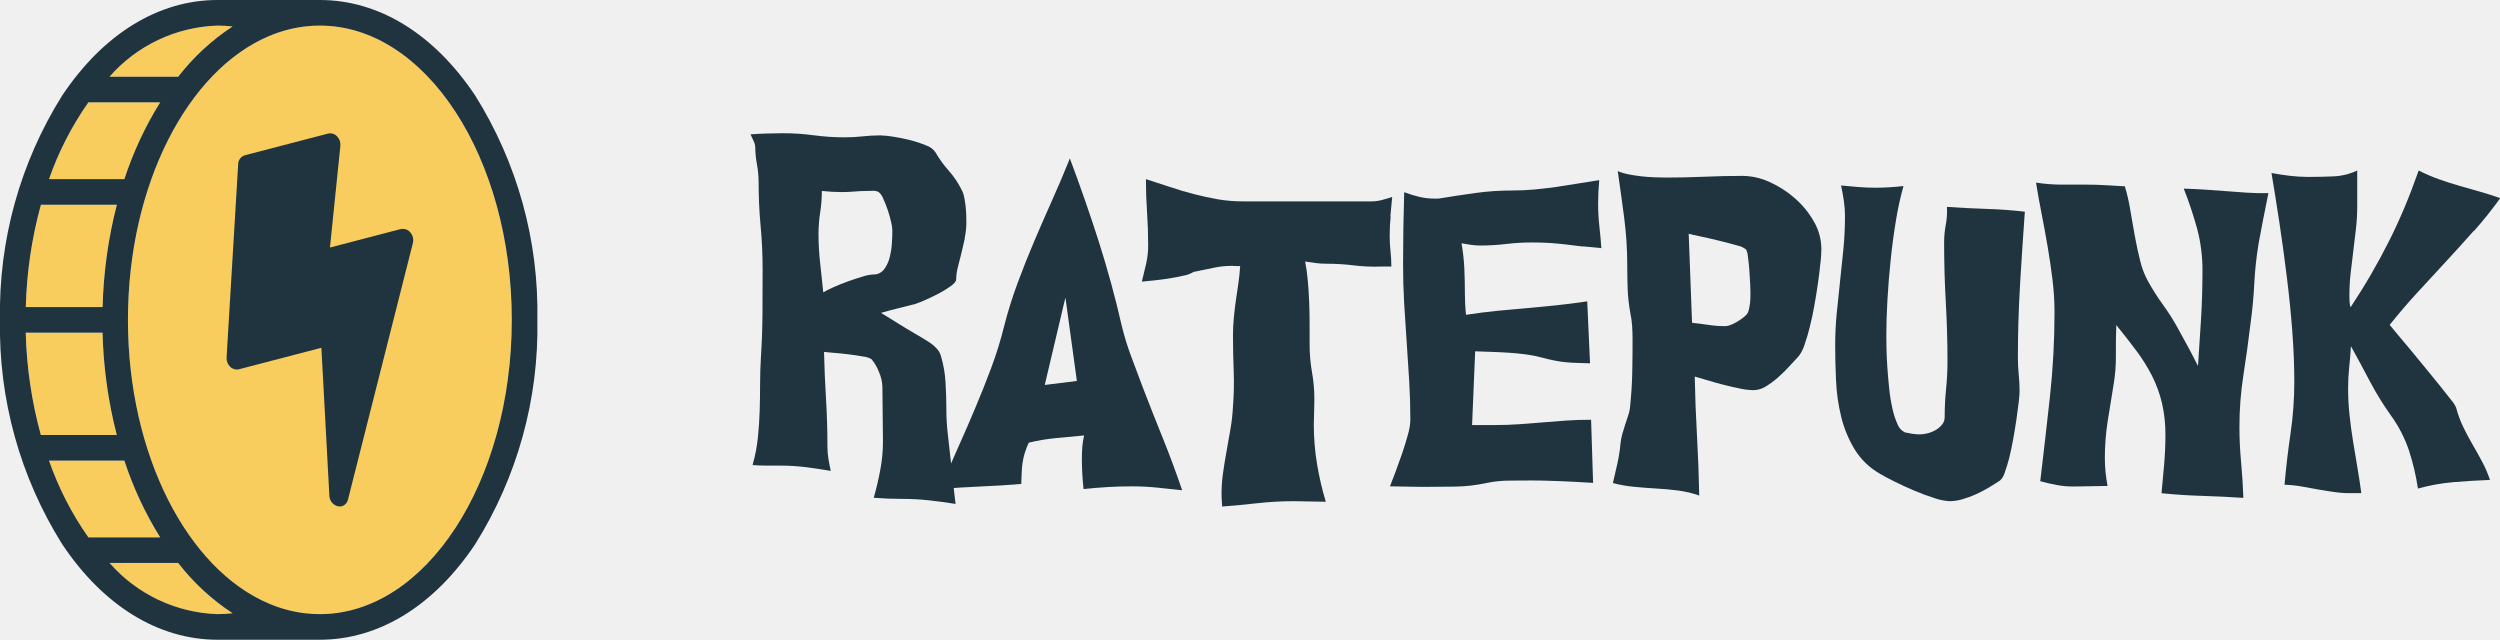
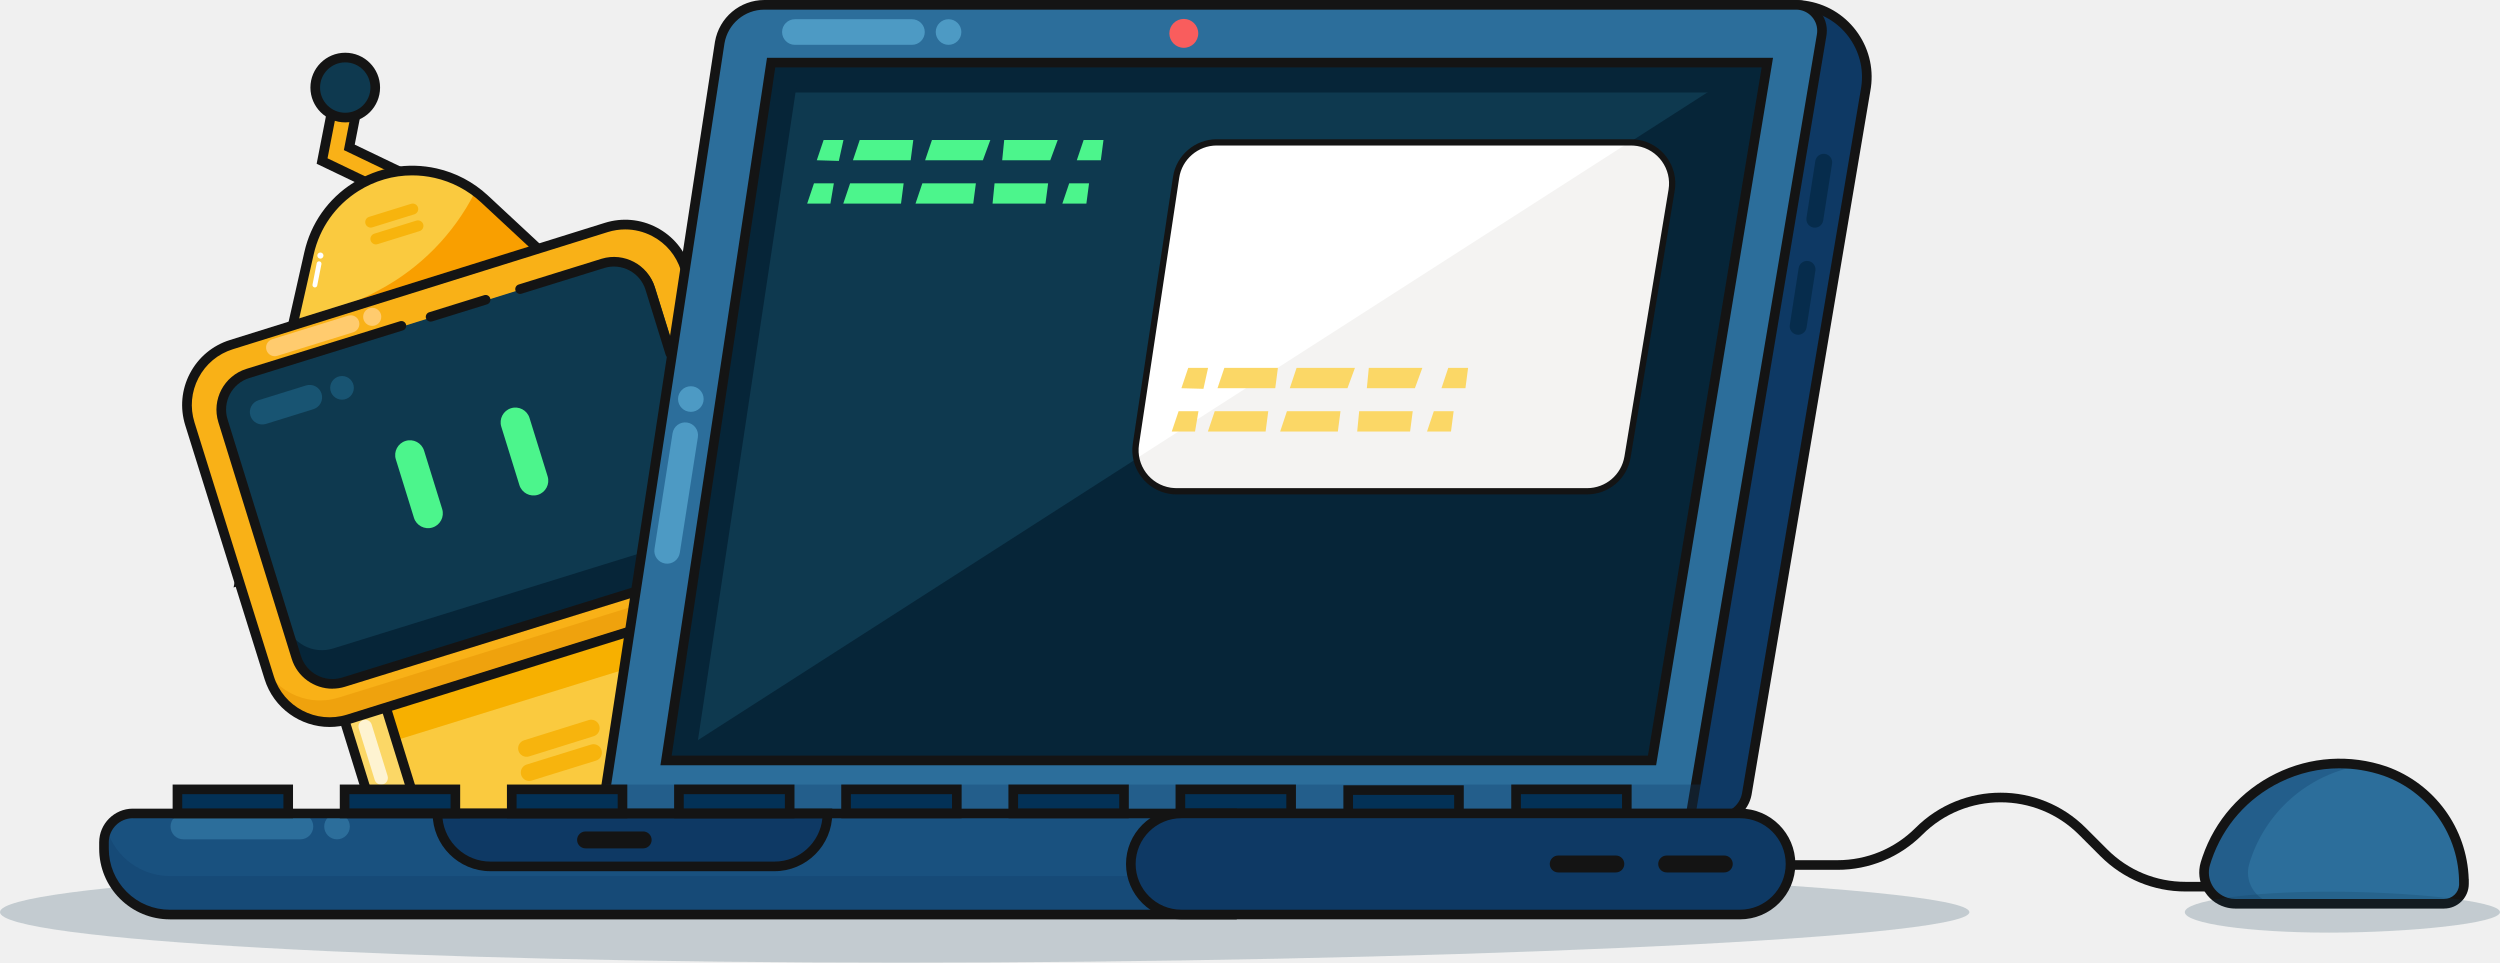
- <svg xmlns="http://www.w3.org/2000/svg" width="125.054" height="32" viewBox="0 0 125.054 32">
+ <svg xmlns="http://www.w3.org/2000/svg" id="Layer_2" data-name="Layer 2" viewBox="0 0 821.97 316.52">
  <defs>
-     <clipPath id="clip-path">
-       <rect id="Rectangle_24" data-name="Rectangle 24" width="125.054" height="32" fill="none" />
-     </clipPath>
+     <style>
+       .cls-1 {
+         fill: none;
+       }
+ 
+       .cls-2 {
+         fill: #f7b000;
+       }
+ 
+       .cls-3 {
+         fill: #f7b40d;
+       }
+ 
+       .cls-4 {
+         fill: #f95d5d;
+       }
+ 
+       .cls-5 {
+         fill: #faca3f;
+       }
+ 
+       .cls-6 {
+         fill: #f99f00;
+       }
+ 
+       .cls-7 {
+         fill: #f9b117;
+       }
+ 
+       .cls-8 {
+         fill: #033156;
+       }
+ 
+       .cls-9 {
+         fill: #f4f3f2;
+       }
+ 
+       .cls-10, .cls-11 {
+         fill: #fff;
+       }
+ 
+       .cls-12 {
+         fill: #ffcb6e;
+       }
+ 
+       .cls-13 {
+         fill: #fbd766;
+       }
+ 
+       .cls-14 {
+         fill: #062c4c;
+       }
+ 
+       .cls-15 {
+         fill: #062538;
+       }
+ 
+       .cls-16 {
+         fill: #141414;
+       }
+ 
+       .cls-17, .cls-18 {
+         fill: #0e394f;
+       }
+ 
+       .cls-19, .cls-20 {
+         fill: #0e3964;
+       }
+ 
+       .cls-21 {
+         fill: #185472;
+       }
+ 
+       .cls-22 {
+         fill: #19517f;
+       }
+ 
+       .cls-23 {
+         fill: #2c6e9b;
+       }
+ 
+       .cls-24 {
+         fill: #4d9ac4;
+       }
+ 
+       .cls-25 {
+         fill: #4cf58c;
+       }
+ 
+       .cls-18 {
+         opacity: .2;
+       }
+ 
+       .cls-18, .cls-20, .cls-11, .cls-26 {
+         isolation: isolate;
+       }
+ 
+       .cls-20 {
+         opacity: .3;
+       }
+ 
+       .cls-11 {
+         opacity: .7;
+       }
+ 
+       .cls-26 {
+         fill: #e59303;
+         opacity: .5;
+       }
+     </style>
  </defs>
-   <g id="Group_12" data-name="Group 12" clip-path="url(#clip-path)">
-     <g id="Group_8202" data-name="Group 8202" transform="translate(1.29 1.28)">
-       <path id="Path_186" data-name="Path 186" d="M45.6,7.2a6.332,6.332,0,0,0-.754.045,6.626,6.626,0,0,0-1.806.487C38.985,9.454,36,15.162,36,21.92s2.985,12.466,7.04,14.188a6.627,6.627,0,0,0,1.806.487,6.333,6.333,0,0,0,.754.045c5.294,0,9.6-6.6,9.6-14.72S50.894,7.2,45.6,7.2" transform="translate(-30.89 -7.2)" fill="#f8cc5d" />
-       <path id="Path_187" data-name="Path 187" d="M11.807,57.6H8.01a21.377,21.377,0,0,0-.756,5.12h3.841a22.721,22.721,0,0,1,.713-5.12" transform="translate(-7.254 -48.64)" fill="#f8cc5d" />
-       <path id="Path_188" data-name="Path 188" d="M19.349,28.8H15.756a15.618,15.618,0,0,0-1.969,3.84h3.77a17.619,17.619,0,0,1,1.792-3.84" transform="translate(-12.626 -24.96)" fill="#f8cc5d" />
-       <path id="Path_189" data-name="Path 189" d="M11.095,93.6H7.254a21.377,21.377,0,0,0,.756,5.12h3.8a22.721,22.721,0,0,1-.713-5.12" transform="translate(-7.254 -78.24)" fill="#f8cc5d" />
-       <path id="Path_190" data-name="Path 190" d="M36.962,7.245a6.33,6.33,0,0,0-.754-.045,7.5,7.5,0,0,0-5.4,2.56h3.437a11.214,11.214,0,0,1,2.721-2.515" transform="translate(-26.618 -7.2)" fill="#f8cc5d" />
-       <path id="Path_191" data-name="Path 191" d="M17.558,129.6h-3.77a15.619,15.619,0,0,0,1.969,3.84H19.35a17.628,17.628,0,0,1-1.792-3.84" transform="translate(-12.627 -107.84)" fill="#f8cc5d" />
-       <path id="Path_192" data-name="Path 192" d="M34.24,158.4H30.8a7.5,7.5,0,0,0,5.4,2.56,6.322,6.322,0,0,0,.754-.045A11.218,11.218,0,0,1,34.24,158.4" transform="translate(-26.617 -131.52)" fill="#f8cc5d" />
+   <g id="Layer_1-2" data-name="Layer 1">
+     <g id="Layer_2-2" data-name="Layer 2">
+       <g id="Layer_1-2" data-name="Layer 1-2">
+         <polygon class="cls-7" points="127.71 63.41 105.9 52.94 109.62 33.9 117.39 35.42 114.84 48.44 131.15 56.27 127.71 63.41" />
+         <path class="cls-16" d="M128.46,65.52l-24.35-11.68,4.26-21.8,10.88,2.13-2.62,13.38,16.63,7.98-4.81,9.99Zm-20.77-13.47l19.29,9.25,2.06-4.29-15.98-7.66,2.48-12.68-4.67-.91-3.18,16.29Z" />
+         <circle class="cls-17" cx="113.51" cy="28.8" r="9.86" />
+         <path class="cls-16" d="M113.51,40.24c-6.31,0-11.45-5.13-11.45-11.45s5.13-11.45,11.45-11.45,11.45,5.13,11.45,11.45-5.13,11.45-11.45,11.45Zm0-19.73c-4.57,0-8.28,3.71-8.28,8.28s3.71,8.28,8.28,8.28,8.28-3.71,8.28-8.28-3.71-8.28-8.28-8.28Z" />
+         <path class="cls-5" d="M101.61,83.27c4.22-18.77,22.85-30.56,41.62-26.34,6,1.35,11.54,4.27,16.05,8.45l18.22,16.94,62.57,57.85-81.39,25.33-81.37,25.33,18.82-83.34,5.48-24.22Z" />
+         <path class="cls-6" d="M179.99,84.37l-80.58,25.01,1.23-5.46c8.45-1.54,16.6-4.45,24.11-8.61,13.45-7.18,24.37-18.32,31.3-31.9,2.28,1.34,4.41,2.94,6.33,4.75l17.6,16.21Z" />
+         <path class="cls-16" d="M718.6,293.11c-10.54,0-20.46-4.1-27.93-11.54l-7.13-7.13c-14.2-14.2-37.3-14.2-51.49,0-7.48,7.45-17.39,11.55-27.94,11.55h-33.44v-3.17h33.43c9.71,0,18.83-3.77,25.7-10.62,15.43-15.43,40.54-15.43,55.97,0l7.12,7.12c6.87,6.85,16,10.62,25.7,10.62h51.64v3.17h-51.65Z" />
+         <path class="cls-23" d="M808.49,276.83c-7.69-14.74-21.47-25.79-39.25-25.79-20.4,.03-38.36,13.46-44.15,33.02-1.56,5.45,1.6,11.13,7.05,12.68,.93,.26,1.89,.4,2.85,.39h56.53l18.46-1.58" />
+         <path class="cls-20" d="M739.51,284.07c-1.57,5.44,1.57,11.11,7.01,12.68,.93,.27,1.9,.4,2.87,.4h-14.47c-5.67,.02-10.27-4.56-10.29-10.23,0-.96,.13-1.92,.39-2.85,5.8-19.59,23.79-33.02,44.22-33.02,2.43,0,4.85,.19,7.25,.57-17.55,2.8-31.93,15.42-36.98,32.45Z" />
+         <path class="cls-16" d="M803.6,298.73h-68.66c-1.14,0-2.27-.17-3.36-.49-6.28-1.86-9.87-8.49-8-14.76,.18-.59,.36-1.17,.56-1.75,4.12-12.06,12.69-21.78,24.13-27.39,11.44-5.61,24.38-6.43,36.44-2.31,15.79,5.63,26.45,20.36,26.97,36.99h.03v1.58c0,4.49-3.64,8.12-8.11,8.12Zm-34.37-46.12c-6.7,0-13.37,1.53-19.57,4.57-10.68,5.24-18.68,14.32-22.53,25.58-.18,.54-.36,1.08-.52,1.63-1.37,4.6,1.27,9.46,5.87,10.82,.8,.24,1.63,.36,2.46,.36h68.66c2.59,0,4.73-2.01,4.92-4.56v-.41c.13-15.93-9.86-30.22-24.87-35.57-4.71-1.61-9.58-2.41-14.42-2.41Z" />
+         <path class="cls-13" d="M110.13,226.54l26.57-8.24h0l15.64,50.44c2.28,7.35-1.83,15.15-9.18,17.43h0c-7.35,2.28-15.15-1.83-17.43-9.18h0l-15.64-50.44h.05Z" />
+         <path class="cls-13" d="M206.92,195.17l26.61-8.25h0l15.64,50.44c2.28,7.35-1.83,15.15-9.18,17.43h0c-7.35,2.28-15.15-1.83-17.43-9.18h0l-15.64-50.44h0Z" />
+         <path class="cls-16" d="M139.02,288.4c-2.48,0-4.95-.6-7.21-1.79-3.67-1.93-6.36-5.17-7.59-9.13l-16.11-51.94,1.55-.5,28.08-8.71,16.11,51.96c2.53,8.17-2.05,16.88-10.22,19.41-1.52,.47-3.07,.7-4.62,.7Zm-26.95-60.8l15.18,48.93c.98,3.15,3.12,5.73,6.04,7.27s6.26,1.84,9.41,.87c6.5-2.02,10.15-8.95,8.14-15.45l-15.18-48.93-23.59,7.32Z" />
+         <path class="cls-16" d="M235.88,257c-6.62,0-12.77-4.27-14.83-10.92l-16.11-51.96,29.64-9.19,16.11,51.96c1.23,3.96,.84,8.16-1.09,11.83-1.93,3.67-5.17,6.36-9.13,7.59-1.53,.47-3.07,.7-4.59,.7Zm-26.98-60.79l15.17,48.93c2.02,6.5,8.95,10.16,15.45,8.14,3.15-.98,5.73-3.12,7.27-6.04,1.54-2.92,1.85-6.26,.87-9.41l-15.18-48.93-23.59,7.32Z" />
+         <path class="cls-11" d="M125.32,257.98c-.95,0-1.82-.61-2.12-1.56l-5.24-16.91c-.36-1.17,.29-2.41,1.46-2.77,1.17-.36,2.41,.29,2.77,1.46l5.24,16.91c.36,1.17-.29,2.41-1.46,2.77-.22,.07-.44,.1-.66,.1Z" />
+         <path class="cls-5" d="M118.23,204.35l95.93-29.75h0l19.23,62c4.66,15.03-3.74,31-18.78,35.66l-41.58,12.9c-15.03,4.66-31-3.74-35.66-18.78l-19.23-62h0l.09-.03Z" />
+         <rect class="cls-2" x="126.22" y="216.45" width="100.44" height="12.32" transform="translate(-58.02 62.25) rotate(-17.23)" />
+         <path class="cls-16" d="M164.6,288.02c-12.83,0-24.75-8.29-28.75-21.17l-19.69-63.5,1.6-.51,97.44-30.22,19.7,63.51c4.91,15.84-3.98,32.73-19.82,37.64l-41.58,12.9c-2.96,.92-5.95,1.35-8.89,1.35Zm-44.48-82.6l18.76,60.49c4.4,14.17,19.5,22.13,33.68,17.73l41.58-12.9c14.17-4.4,22.13-19.5,17.73-33.68l-18.76-60.48-93,28.84Z" />
+         <path class="cls-16" d="M76.79,193.16l17.79-85.99,5.48-24.25c2.13-9.49,7.83-17.58,16.05-22.78,8.22-5.2,17.97-6.89,27.46-4.76,6.27,1.41,12.07,4.47,16.78,8.84l18.22,16.94,62.94,59.71-164.73,52.29ZM135.52,57.66c-6.22,0-12.33,1.76-17.72,5.17-7.5,4.75-12.71,12.14-14.66,20.8h0s-5.48,24.22-5.48,24.22l-16.69,80.66,154.47-49.03-59.04-56-18.21-16.93c-4.3-3.99-9.6-6.78-15.32-8.07-2.45-.55-4.91-.82-7.36-.82Z" />
+         <rect class="cls-7" x="71.58" y="91.11" width="170.73" height="129.04" rx="20.8" ry="20.8" transform="translate(-39.28 53.9) rotate(-17.35)" />
+         <path class="cls-26" d="M247.59,165.49l1.96,6.33c3.38,10.9-2.71,22.48-13.62,25.87l-122.63,38c-10.91,3.38-22.49-2.71-25.88-13.62l-1.96-6.33c3.39,10.9,14.97,17,25.87,13.62l122.65-38c10.87-3.32,16.99-14.83,13.67-25.7-.02-.06-.04-.11-.05-.17Z" />
+         <rect class="cls-17" x="82.98" y="102.18" width="147.93" height="106.88" rx="12.48" ry="12.48" transform="translate(-39.27 53.9) rotate(-17.35)" />
+         <path class="cls-15" d="M234.45,161.48l3.47,11.08c2.03,6.55-1.63,13.5-8.18,15.53,0,0,0,0,0,0l-116.76,36.21c-6.55,2.03-13.51-1.63-15.55-8.18l-3.45-11.08c2.03,6.54,8.99,10.2,15.53,8.17l116.77-36.22c6.53-2.03,10.19-8.96,8.17-15.5Z" />
+         <path class="cls-25" d="M133.35,144.97h0c2.56-.8,5.29,.64,6.08,3.2l5.95,19.19c.8,2.56-.64,5.29-3.2,6.08h0c-2.56,.8-5.29-.64-6.08-3.2l-5.95-19.19c-.8-2.56,.64-5.29,3.2-6.08Z" />
+         <path class="cls-25" d="M168.02,134.22h0c2.56-.8,5.29,.64,6.08,3.2l5.95,19.19c.8,2.56-.64,5.29-3.2,6.08h0c-2.56,.8-5.29-.64-6.08-3.2l-5.95-19.19c-.8-2.56,.64-5.29,3.2-6.08Z" />
+         <path class="cls-21" d="M105.72,129.43h0c.67,2.15-.54,4.44-2.69,5.11l-15.59,4.84c-2.15,.67-4.44-.54-5.11-2.69h0c-.67-2.15,.54-4.44,2.69-5.11l15.59-4.84c2.15-.67,4.44,.54,5.11,2.69Z" />
+         <circle class="cls-21" cx="112.45" cy="127.52" r="3.89" />
+         <path class="cls-12" d="M89.5,111.53l24.95-7.74c1.51-.47,3.12,.37,3.58,1.88h0c.47,1.51-.38,3.11-1.89,3.58l-24.95,7.74c-1.51,.47-3.12-.37-3.58-1.88h0c-.47-1.51,.38-3.11,1.89-3.58Z" />
+         <circle class="cls-12" cx="122.38" cy="104.17" r="2.98" />
+         <path class="cls-3" d="M123.06,76.83l13.82-4.29c.95-.3,1.96,.24,2.26,1.19h0c.3,.95-.24,1.96-1.19,2.26l-13.82,4.29c-.95,.3-1.96-.24-2.26-1.19h0c-.3-.95,.24-1.96,1.19-2.26Z" />
+         <path class="cls-3" d="M121.35,71.3l13.82-4.29c.95-.3,1.96,.24,2.26,1.19h0c.3,.95-.24,1.96-1.19,2.26l-13.82,4.29c-.95,.3-1.96-.24-2.26-1.19h0c-.3-.95,.24-1.96,1.19-2.26Z" />
+         <rect class="cls-3" x="170.73" y="247.96" width="27.66" height="5.53" rx="2.76" ry="2.76" transform="translate(-65.98 65.92) rotate(-17.23)" />
+         <path class="cls-3" d="M172.31,243.4l21.23-6.64c1.47-.46,3.03,.36,3.49,1.82h0c.46,1.46-.36,3.02-1.83,3.48l-21.23,6.64c-1.47,.46-3.03-.36-3.49-1.82h0c-.46-1.46,.36-3.02,1.83-3.48Z" />
+         <path class="cls-16" d="M108.37,239.02c-9.53,0-18.39-6.14-21.38-15.71l-26.08-83.47c-1.78-5.71-1.24-11.77,1.54-17.07,2.78-5.3,7.45-9.2,13.15-10.98l123.26-38.52c5.7-1.78,11.77-1.24,17.07,1.54,5.3,2.78,9.2,7.45,10.98,13.15l26.08,83.47c1.78,5.71,1.24,11.77-1.54,17.07-2.78,5.3-7.45,9.2-13.15,10.98l-123.26,38.52c-2.21,.69-4.46,1.02-6.66,1.02ZM205.56,75.43c-1.93,0-3.86,.29-5.75,.88l-123.26,38.52c-4.9,1.53-8.9,4.87-11.28,9.42s-2.85,9.74-1.32,14.64l26.08,83.47c3.16,10.11,13.95,15.76,24.06,12.6l123.26-38.52c4.9-1.53,8.9-4.87,11.28-9.42s2.85-9.74,1.32-14.64l-26.08-83.47c-1.53-4.9-4.87-8.9-9.42-11.28-2.79-1.46-5.83-2.2-8.89-2.2Z" />
+         <path class="cls-18" d="M647.52,299.9c0,9.18-187.95,16.62-351.46,16.62S0,309.08,0,299.9s132.54-16.62,296.05-16.62,351.46,7.44,351.46,16.62Z" />
+         <path class="cls-18" d="M821.97,299.9c0,3.72-30.08,6.74-56.25,6.74s-47.38-3.02-47.38-6.74,21.21-6.74,47.38-6.74,56.25,3.02,56.25,6.74Z" />
+         <path class="cls-19" d="M590.14,1.58H264.94c-4.74,0-8.8,3.42-9.61,8.09l-37.74,247.96c-.91,5.31,2.66,10.35,7.97,11.26,.54,.09,1.09,.14,1.64,.14h337.63c4.65-.03,8.63-3.35,9.5-7.92l39.06-231.4c2.42-12.89-6.06-25.3-18.95-27.72-1.41-.27-2.85-.4-4.29-.41Z" />
+         <path class="cls-16" d="M227.2,270.61c-.64,0-1.28-.06-1.91-.16-6.16-1.06-10.31-6.93-9.26-13.09L253.77,9.43c.95-5.47,5.65-9.43,11.17-9.43h325.21c1.53,0,3.07,.15,4.57,.44,6.65,1.25,12.41,5.01,16.23,10.6,3.82,5.59,5.23,12.32,3.98,18.97l-39.05,231.37c-1.01,5.33-5.66,9.2-11.05,9.24H227.2ZM264.94,3.17c-3.98,0-7.37,2.86-8.05,6.78l-37.74,247.92c-.77,4.47,2.23,8.7,6.67,9.46,.45,.08,.91,.12,1.38,.12h337.62c3.87-.03,7.22-2.81,7.94-6.63l39.05-231.36c1.1-5.85-.14-11.74-3.48-16.63-3.34-4.89-8.39-8.18-14.2-9.27-1.31-.25-2.66-.37-4-.38H264.94Z" />
+         <path class="cls-23" d="M590.52,1.58H251.34c-7.27,0-13.48,5.23-14.71,12.4l-38.98,255.05h358.03L598.91,11.7c.87-4.63-2.17-9.09-6.8-9.97-.52-.1-1.06-.15-1.59-.15Z" />
+         <path class="cls-16" d="M557.03,270.61H195.82l.28-1.82L235.07,13.74c1.37-7.97,8.2-13.74,16.26-13.74h339.19c.63,0,1.27,.06,1.88,.18,2.66,.5,4.96,2.01,6.48,4.24,1.52,2.23,2.09,4.92,1.58,7.58l-43.44,258.62Zm-357.53-3.17h354.85L597.35,11.44c.35-1.86-.04-3.71-1.08-5.24-1.05-1.53-2.63-2.57-4.45-2.91-.42-.08-.86-.12-1.29-.12H251.34c-6.52,0-12.04,4.66-13.14,11.08l-38.69,253.2Z" />
+         <polygon class="cls-17" points="581.24 20.58 253.7 20.58 219.14 250.03 543.33 250.03 581.24 20.58" />
+         <polygon class="cls-15" points="582.18 20.93 580.39 30.43 252.99 30.43 254.62 20.93 582.18 20.93" />
+         <polygon class="cls-15" points="263.04 20.58 228.47 250.03 218.97 250.03 253.54 20.58 263.04 20.58" />
+         <polygon class="cls-25" points="300.28 46.02 282.67 46.02 280.43 52.69 299.41 52.69 300.28 46.02" />
+         <polygon class="cls-25" points="325.61 46.02 306.42 46.02 304.17 52.69 323.16 52.69 325.61 46.02" />
+         <polygon class="cls-25" points="347.77 46.02 330.17 46.02 329.51 52.69 345.32 52.69 347.77 46.02" />
+         <polygon class="cls-25" points="362.81 46.02 356.29 46.02 354.04 52.69 361.94 52.69 362.81 46.02" />
+         <polygon class="cls-25" points="277.32 46.02 270.8 46.02 268.55 52.69 275.8 52.91 277.32 46.02" />
+         <polygon class="cls-25" points="297.11 60.27 279.51 60.27 277.26 66.94 296.24 66.94 297.11 60.27" />
+         <polygon class="cls-25" points="320.86 60.27 303.26 60.27 301.01 66.94 319.99 66.94 320.86 60.27" />
+         <polygon class="cls-25" points="344.61 60.27 327 60.27 326.34 66.94 343.74 66.94 344.61 60.27" />
+         <polygon class="cls-25" points="358.07 60.27 351.54 60.27 349.29 66.94 357.19 66.94 358.07 60.27" />
+         <polygon class="cls-25" points="274.16 60.27 267.63 60.27 265.39 66.94 273.03 66.94 274.16 60.27" />
+         <path class="cls-22" d="M43.65,267.44H405.05v33.25H55.87c-11.96,0-21.66-9.68-21.67-21.64,0,0,0-.01,0-.02v-2.14c.03-5.21,4.24-9.43,9.45-9.45Z" />
+         <path class="cls-20" d="M405.05,288.03v12.67H55.85c-11.96,0-21.65-9.7-21.66-21.66v-2.14c0-1.43,.32-2.84,.95-4.12,2.83,9.06,11.22,15.23,20.71,15.25H405.05Z" />
+         <polygon class="cls-20" points="560.22 257.95 560.22 267.44 197.94 267.44 199.26 257.95 560.22 257.95" />
+         <path class="cls-19" d="M143.83,267.44h128.24c0,9.62-7.8,17.41-17.41,17.41h-93.41c-9.62,0-17.41-7.8-17.41-17.41h0Z" />
+         <path class="cls-16" d="M254.65,286.44h-93.41c-10.48,0-19-8.52-19-19v-1.58h131.4v1.58c0,10.48-8.52,19-19,19Zm-109.16-17.41c.8,7.99,7.56,14.25,15.75,14.25h93.41c8.19,0,14.96-6.26,15.75-14.25h-124.91Z" />
+         <polygon class="cls-15" points="581.1 20.58 543.19 250.03 219.06 250.03 576.65 20.58 581.1 20.58" />
+         <line class="cls-1" x1="589.51" y1="250.03" x2="582.37" y2="254.78" />
+         <rect class="cls-14" x="580.42" y="95.14" width="24.51" height="5.57" rx="2.79" ry="2.79" transform="translate(404.73 668.48) rotate(-81.15)" />
+         <rect class="cls-14" x="585.9" y="59.92" width="24.51" height="5.57" rx="2.79" ry="2.79" transform="translate(444.17 644.1) rotate(-81.15)" />
+         <rect class="cls-16" x="189.74" y="273.37" width="24.51" height="5.57" rx="2.79" ry="2.79" />
+         <path class="cls-23" d="M60.29,267.54h38.49c2.33,0,4.21,1.89,4.21,4.21h0c0,2.33-1.89,4.21-4.21,4.21H60.29c-2.33,0-4.21-1.89-4.21-4.21h0c0-2.33,1.89-4.21,4.21-4.21Z" />
+         <circle class="cls-23" cx="110.81" cy="271.75" r="4.21" />
+         <path class="cls-24" d="M215.19,180.47l5.94-38.03c.36-2.3,2.51-3.87,4.81-3.51h0c2.3,.36,3.87,2.51,3.51,4.81l-5.94,38.03c-.36,2.3-2.51,3.87-4.81,3.51h0c-2.3-.36-3.87-2.51-3.51-4.81Z" />
+         <circle class="cls-24" cx="227.14" cy="131.2" r="4.21" />
+         <rect class="cls-24" x="257.14" y="6.32" width="46.91" height="8.42" rx="4.21" ry="4.21" />
+         <circle class="cls-24" cx="311.87" cy="10.53" r="4.21" />
+         <circle class="cls-4" cx="389.22" cy="10.97" r="4.75" />
+         <rect class="cls-8" x="113.31" y="259.53" width="36.41" height="7.92" />
+         <rect class="cls-8" x="58.34" y="259.53" width="36.41" height="7.92" />
+         <rect class="cls-8" x="168.26" y="259.53" width="36.41" height="7.92" />
+         <rect class="cls-8" x="223.23" y="259.53" width="36.41" height="7.92" />
+         <rect class="cls-8" x="278.18" y="259.53" width="36.41" height="7.92" />
+         <rect class="cls-8" x="333.15" y="259.53" width="36.41" height="7.92" />
+         <rect class="cls-8" x="388.1" y="259.53" width="36.41" height="7.92" />
+         <rect class="cls-8" x="498.46" y="259.53" width="36.41" height="7.92" />
+         <rect class="cls-8" x="443.27" y="259.77" width="36.41" height="7.92" />
+         <path class="cls-16" d="M151.3,269.03h-39.58v-11.08h39.58v11.08Zm-36.41-3.17h33.25v-4.75h-33.25v4.75Z" />
+         <path class="cls-16" d="M96.34,269.03H56.76v-11.08h39.58v11.08Zm-36.41-3.17h33.25v-4.75H59.92v4.75Z" />
+         <path class="cls-16" d="M206.25,269.03h-39.58v-11.08h39.58v11.08Zm-36.41-3.17h33.25v-4.75h-33.25v4.75Z" />
+         <path class="cls-16" d="M261.22,269.03h-39.58v-11.08h39.58v11.08Zm-36.41-3.17h33.25v-4.75h-33.25v4.75Z" />
+         <path class="cls-16" d="M316.17,269.03h-39.58v-11.08h39.58v11.08Zm-36.41-3.17h33.25v-4.75h-33.25v4.75Z" />
+         <path class="cls-16" d="M371.14,269.03h-39.58v-11.08h39.58v11.08Zm-36.41-3.17h33.25v-4.75h-33.25v4.75Z" />
+         <path class="cls-16" d="M426.09,269.03h-39.58v-11.08h39.58v11.08Zm-36.41-3.17h33.25v-4.75h-33.25v4.75Z" />
+         <path class="cls-16" d="M536.46,269.03h-39.58v-11.08h39.58v11.08Zm-36.41-3.17h33.25v-4.75h-33.25v4.75Z" />
+         <path class="cls-16" d="M481.27,269.27h-39.58v-11.08h39.58v11.08Zm-36.41-3.17h33.25v-4.75h-33.25v4.75Z" />
+         <path class="cls-16" d="M544.51,251.61H217.14L252.18,19h330.77l-38.44,232.62Zm-323.69-3.17h321l37.39-226.28H254.91l-34.08,226.28Z" />
+         <path class="cls-10" d="M536.2,46.81h-136.15c-6.69-.01-12.37,4.88-13.36,11.49l-13.22,87.71c-1.11,7.38,3.97,14.25,11.34,15.36,.67,.1,1.34,.15,2.02,.15h134.93c6.62,.01,12.27-4.77,13.35-11.3l14.5-87.71c1.22-7.36-3.76-14.31-11.12-15.52-.76-.12-1.52-.19-2.29-.18Z" />
+         <path class="cls-9" d="M549.36,62.54l-14.49,87.69c-1.08,6.52-6.72,11.3-13.33,11.3h-134.92c-6.36,0-11.86-4.43-13.22-10.64l162.21-104.08h.43c7.47,.01,13.51,6.08,13.49,13.55,0,.73-.06,1.46-.18,2.18Z" />
+         <path class="cls-16" d="M55.85,302.27c-6.2,0-12.03-2.41-16.42-6.79-4.39-4.39-6.81-10.22-6.82-16.43v-2.15c.03-6.06,4.98-11,11.03-11.03H406.64v36.41H55.85Zm-12.21-33.25c-4.32,.03-7.85,3.56-7.87,7.88v2.13c0,5.38,2.1,10.42,5.89,14.21,3.79,3.79,8.83,5.87,14.19,5.87H403.47v-30.08H43.65Z" />
+         <path class="cls-19" d="M388.43,267.44h183.65c9.18,0,16.62,7.44,16.62,16.62h0c0,9.18-7.44,16.62-16.62,16.62h-183.65c-9.18,0-16.62-7.44-16.62-16.62h0c0-9.18,7.44-16.62,16.62-16.62Z" />
+         <rect class="cls-16" x="545.2" y="281.28" width="24.51" height="5.57" rx="2.79" ry="2.79" />
+         <rect class="cls-16" x="509.54" y="281.28" width="24.51" height="5.57" rx="2.79" ry="2.79" />
+         <path class="cls-16" d="M572.08,302.27h-183.65c-10.04,0-18.21-8.17-18.21-18.21s8.17-18.21,18.21-18.21h183.65c10.04,0,18.21,8.17,18.21,18.21s-8.17,18.21-18.21,18.21Zm-183.65-33.25c-8.29,0-15.04,6.75-15.04,15.04s6.75,15.04,15.04,15.04h183.65c8.29,0,15.04-6.75,15.04-15.04s-6.75-15.04-15.04-15.04h-183.65Z" />
+         <path class="cls-10" d="M103.52,94.5c-.05,0-.1,0-.15-.01-.43-.08-.71-.5-.62-.93l1.38-7.01c.08-.43,.5-.71,.93-.62,.43,.08,.71,.5,.62,.93l-1.38,7.01c-.07,.38-.41,.64-.78,.64Z" />
+         <circle class="cls-10" cx="105.34" cy="84.03" r="1.01" />
+         <path class="cls-16" d="M220.38,117.82c-.68,0-1.3-.44-1.51-1.12l-6.65-21.47c-1.77-5.62-7.8-8.83-13.45-7.14l-27.31,8.48c-.83,.26-1.72-.21-1.98-1.04-.26-.83,.21-1.72,1.04-1.98l27.33-8.49c7.32-2.19,15.12,1.95,17.4,9.22l6.65,21.47c.26,.83-.21,1.72-1.04,1.98-.16,.05-.31,.07-.47,.07Z" />
+         <path class="cls-16" d="M141.57,105.76c-.67,0-1.3-.44-1.51-1.11-.26-.83,.21-1.72,1.04-1.98l18.1-5.62c.83-.26,1.72,.21,1.98,1.04,.26,.83-.21,1.72-1.04,1.98l-18.1,5.62c-.16,.05-.31,.07-.47,.07Z" />
+         <path class="cls-16" d="M109.29,226.44c-5.98,0-11.53-3.86-13.39-9.86l-24.11-77.77c-2.28-7.38,1.86-15.24,9.23-17.53l50.49-15.66c.83-.26,1.72,.21,1.98,1.04,.26,.84-.21,1.72-1.04,1.98l-50.49,15.66c-5.71,1.77-8.91,7.86-7.14,13.57l24.11,77.76c1.77,5.71,7.86,8.91,13.57,7.14l94.99-29.46c.83-.26,1.72,.21,1.98,1.04,.26,.84-.21,1.72-1.04,1.98l-94.99,29.46c-1.38,.43-2.77,.63-4.14,.63Z" />
+         <polygon class="cls-13" points="420.16 120.95 402.55 120.95 400.3 127.64 419.29 127.64 420.16 120.95" />
+         <polygon class="cls-13" points="445.49 120.95 426.3 120.95 424.07 127.64 443.03 127.64 445.49 120.95" />
+         <polygon class="cls-13" points="467.65 120.95 450.05 120.95 449.4 127.64 465.2 127.64 467.65 120.95" />
+         <polygon class="cls-13" points="482.69 120.95 476.17 120.95 473.94 127.64 481.82 127.64 482.69 120.95" />
+         <polygon class="cls-13" points="397.2 120.95 390.68 120.95 388.43 127.64 395.68 127.84 397.2 120.95" />
+         <polygon class="cls-13" points="416.99 135.2 399.39 135.2 397.14 141.88 416.12 141.88 416.99 135.2" />
+         <polygon class="cls-13" points="440.74 135.2 423.13 135.2 420.9 141.88 439.87 141.88 440.74 135.2" />
+         <polygon class="cls-13" points="464.49 135.2 446.88 135.2 446.23 141.88 463.62 141.88 464.49 135.2" />
+         <polygon class="cls-13" points="477.94 135.2 471.42 135.2 469.19 141.88 477.07 141.88 477.94 135.2" />
+         <polygon class="cls-13" points="394.04 135.2 387.51 135.2 385.26 141.88 392.91 141.88 394.04 135.2" />
+         <path class="cls-16" d="M521.79,162.56h-134.97c-.72,0-1.44-.05-2.16-.16-7.92-1.19-13.4-8.61-12.21-16.54l13.22-87.71c1.05-7.06,7.22-12.37,14.36-12.37h136.17c.82,0,1.65,.06,2.46,.19,7.91,1.31,13.28,8.8,11.97,16.71l-14.5,87.71c-1.16,7.05-7.19,12.16-14.34,12.16Zm-134.96-2.06h134.96c6.13,0,11.31-4.39,12.31-10.44l14.5-87.71c1.12-6.79-3.49-13.22-10.28-14.34-.7-.11-1.41-.16-2.11-.17h-136.18c-6.12,0-11.42,4.56-12.32,10.62l-13.22,87.71c-1.02,6.8,3.68,13.17,10.48,14.19,.62,.09,1.27,.11,1.86,.14Z" />
+       </g>
    </g>
-     <path id="Path_193" data-name="Path 193" d="M16,0H10.88C7.924,0,5.163,1.7,3.107,4.784A20.4,20.4,0,0,0,0,16,20.4,20.4,0,0,0,3.107,27.216C5.163,30.3,7.924,32,10.88,32H16c2.956,0,5.717-1.7,7.773-4.784A20.4,20.4,0,0,0,26.88,16,20.4,20.4,0,0,0,23.773,4.784C21.717,1.7,18.956,0,16,0M10.88,1.28a6.332,6.332,0,0,1,.754.045A11.215,11.215,0,0,0,8.913,3.84H5.476a7.5,7.5,0,0,1,5.4-2.56M4.42,5.12H8.013A17.628,17.628,0,0,0,6.222,8.96H2.451A15.619,15.619,0,0,1,4.42,5.12M2.046,10.24h3.8a22.721,22.721,0,0,0-.713,5.12H1.29a21.377,21.377,0,0,1,.756-5.12m-.756,6.4H5.13a22.721,22.721,0,0,0,.713,5.12h-3.8a21.377,21.377,0,0,1-.756-5.12M4.42,26.88a15.618,15.618,0,0,1-1.969-3.84h3.77a17.628,17.628,0,0,0,1.792,3.84Zm6.46,3.84a7.5,7.5,0,0,1-5.4-2.56H8.913a11.215,11.215,0,0,0,2.722,2.515,6.333,6.333,0,0,1-.754.045m5.12,0a6.333,6.333,0,0,1-.754-.045,6.627,6.627,0,0,1-1.806-.487C9.385,28.466,6.4,22.758,6.4,16S9.385,3.534,13.44,1.812a6.626,6.626,0,0,1,1.806-.487A6.332,6.332,0,0,1,16,1.28c5.294,0,9.6,6.6,9.6,14.72S21.294,30.72,16,30.72" transform="translate(0 0)" fill="#1f343e" />
-     <path id="Path_195" data-name="Path 195" d="M72.467,42.29l-3.545.925.521-5.088a.6.6,0,0,0-.17-.479.465.465,0,0,0-.444-.134L64.664,38.6a.466.466,0,0,0-.332.439l-.581,9.677a.6.6,0,0,0,.18.463.462.462,0,0,0,.435.126l4.127-1.076.4,7.4a.564.564,0,0,0,.424.529.422.422,0,0,0,.191,0,.45.45,0,0,0,.316-.336l3.247-12.834a.6.6,0,0,0-.128-.529.471.471,0,0,0-.471-.164" transform="translate(-52.417 -30.833)" fill="#1f343e" />
-     <path id="Path_196" data-name="Path 196" d="M221.917,42.754q-.084.391-.175.754t-.175.692a2.467,2.467,0,0,0-.084.607q0,.14-.265.335a4.545,4.545,0,0,1-.615.377q-.349.182-.685.329a4.887,4.887,0,0,1-.475.188q-.433.113-.859.217t-.859.23q.433.266.845.524t.845.51l.37.217q.2.119.4.252a1.772,1.772,0,0,1,.342.3.932.932,0,0,1,.2.377,5.637,5.637,0,0,1,.223,1.293q.042.692.042,1.334a10.973,10.973,0,0,0,.077,1.3q.077.643.147,1.313.07.532.119,1.069t.119,1.068q-.7-.112-1.348-.182a12.6,12.6,0,0,0-1.348-.07q-.363,0-.706-.014t-.692-.042q.2-.7.328-1.4a7.542,7.542,0,0,0,.133-1.411q0-.684-.014-1.369t-.014-1.369a1.978,1.978,0,0,0-.168-.733,2.284,2.284,0,0,0-.377-.65.964.964,0,0,0-.412-.132q-.342-.063-.748-.112t-.761-.077q-.356-.028-.454-.042.028,1.188.1,2.361t.07,2.361a3.857,3.857,0,0,0,.049.622q.049.3.119.607-.643-.112-1.258-.188a10.366,10.366,0,0,0-1.285-.077h-.692c-.228,0-.454-.009-.678-.028a7.907,7.907,0,0,0,.265-1.355q.07-.671.091-1.341t.021-1.341q0-.671.042-1.369.07-1.09.077-2.186t.007-2.187q0-1.1-.1-2.18t-.1-2.18a5.057,5.057,0,0,0-.084-.908,4.858,4.858,0,0,1-.084-.866.846.846,0,0,0-.091-.314q-.091-.2-.146-.315.4-.028.817-.042c.275-.009.547-.014.817-.014a11.466,11.466,0,0,1,1.551.105,11.358,11.358,0,0,0,1.537.1,8.044,8.044,0,0,0,.887-.048,8,8,0,0,1,.887-.049,4.664,4.664,0,0,1,.629.063q.419.063.859.174a5.668,5.668,0,0,1,.8.265.911.911,0,0,1,.461.335,5.508,5.508,0,0,0,.671.93,4.211,4.211,0,0,1,.643.956,1.1,1.1,0,0,1,.126.349c.028.14.051.287.07.441s.03.3.035.447.007.267.007.37a3.847,3.847,0,0,1-.084.81m-3.682-.817a5.523,5.523,0,0,0-.168-.594,5.99,5.99,0,0,0-.224-.565.772.772,0,0,0-.23-.329.525.525,0,0,0-.3-.062c-.126,0-.226.007-.3.007q-.293,0-.608.028c-.21.019-.417.028-.622.028q-.251,0-.5-.014t-.51-.042a7.073,7.073,0,0,1-.084,1.076,7.05,7.05,0,0,0-.084,1.076,13,13,0,0,0,.084,1.467q.084.741.154,1.453a4.415,4.415,0,0,1,.5-.252q.342-.154.727-.293t.741-.244a2.1,2.1,0,0,1,.524-.105.651.651,0,0,0,.545-.252,1.634,1.634,0,0,0,.286-.607,3.828,3.828,0,0,0,.112-.734c.014-.252.021-.456.021-.615a2.207,2.207,0,0,0-.063-.426" transform="translate(-173.654 -30.833)" fill="#1f343e" />
-     <path id="Path_197" data-name="Path 197" d="M275.478,61.041a12.688,12.688,0,0,0-1.279-.063q-.6,0-1.194.035t-1.209.1a14.145,14.145,0,0,1-.084-1.509q0-.307.021-.593a3.654,3.654,0,0,1,.091-.58q-.713.07-1.4.133a9.367,9.367,0,0,0-1.369.23,3.837,3.837,0,0,0-.2.517,3.252,3.252,0,0,0-.112.5,4.61,4.61,0,0,0-.042.51q-.007.258-.021.537-1.006.084-2.012.126t-2.026.126q.4-1.019.852-2.018t.873-2.006q.426-1.006.81-2.033a18.958,18.958,0,0,0,.65-2.1A21.138,21.138,0,0,1,268.5,50.8q.391-1.055.831-2.089t.9-2.06q.461-1.027.88-2.075.783,2.082,1.446,4.157t1.153,4.226a13.661,13.661,0,0,0,.482,1.558q.286.762.58,1.543.489,1.271,1,2.536t.957,2.577q-.629-.07-1.25-.132m-4.59-9.508-1.034,4.373,1.607-.2Z" transform="translate(-217.595 -36.65)" fill="#1f343e" />
-     <path id="Path_198" data-name="Path 198" d="M333.75,52.255a9.646,9.646,0,0,0-.049.971,7.1,7.1,0,0,0,.042.776,7.022,7.022,0,0,1,.042.761H333.3a8.41,8.41,0,0,1-1.383-.056,11.156,11.156,0,0,0-1.383-.084,4.225,4.225,0,0,1-.538-.034c-.182-.023-.356-.049-.524-.077a9.12,9.12,0,0,1,.133.95q.049.532.07,1.09t.021,1.111v1a7.913,7.913,0,0,0,.119,1.383,7.844,7.844,0,0,1,.119,1.369q0,.322-.014.636t-.014.621a12.019,12.019,0,0,0,.16,1.964,14.925,14.925,0,0,0,.44,1.893q-.405,0-.81-.014t-.8-.014a16.548,16.548,0,0,0-1.8.1q-.894.1-1.775.168l-.028-.461a7.276,7.276,0,0,1,.063-1.152q.077-.566.181-1.132t.2-1.132a9.306,9.306,0,0,0,.126-1.139,15.37,15.37,0,0,0,.035-1.788q-.035-.88-.035-1.76,0-.447.042-.88t.1-.852q.063-.419.126-.852t.091-.88h-.14a4.034,4.034,0,0,0-1.111.07q-.552.112-1.083.223a1.363,1.363,0,0,1-.482.182q-.356.084-.761.147t-.782.1c-.252.028-.438.047-.559.056q.112-.447.216-.9a4.121,4.121,0,0,0,.1-.93q0-.824-.056-1.649t-.056-1.649l1.195.391q.594.2,1.2.357t1.223.265a7.384,7.384,0,0,0,1.243.1h6.469a2.033,2.033,0,0,0,.5-.076q.293-.077.489-.147-.042.49-.091.972" transform="translate(-264.187 -41.431)" fill="#1f343e" />
-     <path id="Path_199" data-name="Path 199" d="M400.754,54.023l-.817-.1q-.4-.049-.81-.077t-.915-.028a10.849,10.849,0,0,0-1.306.077,10.769,10.769,0,0,1-1.292.076,3.12,3.12,0,0,1-.468-.034q-.231-.035-.468-.077a10,10,0,0,1,.14,1.251q.028.608.028,1.264,0,.251.014.524t.042.537q.838-.126,1.579-.2t1.46-.132q.719-.063,1.46-.14t1.565-.2l.14,3.1q-.349-.013-.643-.02t-.573-.035q-.279-.028-.566-.084c-.191-.037-.407-.089-.65-.154a5.653,5.653,0,0,0-.775-.154q-.426-.055-.866-.084t-.873-.042c-.289-.009-.554-.019-.8-.028l-.154,3.689h1.09q.684,0,1.271-.042t1.16-.09q.573-.049,1.16-.091t1.272-.042l.1,3.158q-.447-.028-.817-.048t-.72-.035L399,65.738c-.247-.009-.519-.014-.818-.014q-.531,0-1.125.007a5.782,5.782,0,0,0-1.125.118,7.9,7.9,0,0,1-1.593.182q-.839.014-1.593.014-.433,0-.838-.014c-.27-.009-.54-.014-.81-.014q.1-.251.266-.691t.335-.93q.168-.489.293-.95a2.95,2.95,0,0,0,.126-.727q0-.977-.056-1.949t-.126-1.942q-.07-.971-.126-1.942t-.056-1.95q0-.908.014-1.809t.042-1.824a5.906,5.906,0,0,0,.74.231,3.269,3.269,0,0,0,.769.09h.21q.922-.154,1.837-.279a13.369,13.369,0,0,1,1.823-.126q.573,0,1.118-.049t1.083-.126q.538-.077,1.076-.168t1.1-.175q-.028.307-.042.608t-.014.593a10.135,10.135,0,0,0,.063,1.1q.063.574.1,1.1-.5-.042-.922-.09" transform="translate(-321.57 -41.69)" fill="#1f343e" />
-     <path id="Path_200" data-name="Path 200" d="M464.2,52.693q-.042.448-.119.992T463.9,54.81q-.1.58-.231,1.09a9.309,9.309,0,0,1-.265.9,1.917,1.917,0,0,1-.279.559q-.2.21-.461.5a7.307,7.307,0,0,1-.573.566,4.206,4.206,0,0,1-.622.461,1.179,1.179,0,0,1-.608.188,3.452,3.452,0,0,1-.664-.076q-.384-.077-.8-.182t-.8-.223q-.391-.119-.685-.2.028,1.481.112,2.969t.112,2.983a5.187,5.187,0,0,0-1.062-.252q-.545-.07-1.09-.1t-1.09-.084a6.5,6.5,0,0,1-1.076-.189q.112-.474.223-.97a7.268,7.268,0,0,0,.154-.986,3,3,0,0,1,.1-.523q.07-.245.147-.475t.154-.469a1.971,1.971,0,0,0,.091-.5q.084-.824.1-1.649t.014-1.635c0-.214-.007-.43-.021-.649a4.383,4.383,0,0,0-.091-.65,8.735,8.735,0,0,1-.133-1.215q-.021-.587-.021-1.216a18.112,18.112,0,0,0-.154-2.34q-.154-1.181-.321-2.327a2.64,2.64,0,0,0,.538.161q.314.063.643.1t.65.048q.321.014.573.014.964,0,1.928-.042t1.928-.042a3.286,3.286,0,0,1,1.334.307,4.975,4.975,0,0,1,1.272.818,4.458,4.458,0,0,1,.95,1.166,2.75,2.75,0,0,1,.37,1.369c0,.159-.014.386-.042.685m-3.521,1.02q-.014-.321-.042-.677t-.07-.65a1.049,1.049,0,0,0-.084-.349,1,1,0,0,0-.461-.21q-.391-.112-.866-.23t-.915-.21q-.44-.091-.636-.147.042,1.118.084,2.229t.084,2.228q.405.042.817.105a5.591,5.591,0,0,0,.845.062.739.739,0,0,0,.259-.056,2.053,2.053,0,0,0,.293-.14,2.865,2.865,0,0,0,.28-.182,1.9,1.9,0,0,0,.216-.182.527.527,0,0,0,.126-.244,2.539,2.539,0,0,0,.063-.335,2.849,2.849,0,0,0,.021-.335v-.259q0-.1-.014-.419" transform="translate(-373.138 -39.557)" fill="#1f343e" />
-     <path id="Path_201" data-name="Path 201" d="M525.623,57.151q-.109,1.823-.109,3.653a8.413,8.413,0,0,0,.042.846,8.363,8.363,0,0,1,.042.845q0,.168-.042.538t-.112.845q-.07.475-.161.985t-.2.95a7.2,7.2,0,0,1-.231.755.807.807,0,0,1-.231.384q-.251.168-.566.357a6.045,6.045,0,0,1-.643.335,5.193,5.193,0,0,1-.664.244,2.292,2.292,0,0,1-.643.1,2.755,2.755,0,0,1-.768-.154q-.489-.154-1.013-.377T519.331,67q-.468-.231-.72-.385a3.538,3.538,0,0,1-1.265-1.222,5.778,5.778,0,0,1-.671-1.628,9.3,9.3,0,0,1-.258-1.809q-.042-.929-.042-1.754,0-.81.077-1.613t.168-1.614q.091-.81.168-1.621t.077-1.621a5.254,5.254,0,0,0-.056-.768q-.056-.377-.14-.769.434.042.861.077t.861.035a12.217,12.217,0,0,0,1.4-.084,15.8,15.8,0,0,0-.373,1.7q-.161.964-.267,1.984t-.162,2.006q-.056.985-.056,1.767,0,.21.007.636t.042.943q.035.517.091,1.062a8.682,8.682,0,0,0,.161,1.014,3.9,3.9,0,0,0,.258.8.737.737,0,0,0,.377.412q.182.042.37.07a2.547,2.547,0,0,0,.384.028,1.554,1.554,0,0,0,.384-.056,1.519,1.519,0,0,0,.405-.168,1.114,1.114,0,0,0,.314-.272.586.586,0,0,0,.126-.371,13.727,13.727,0,0,1,.07-1.4,13.655,13.655,0,0,0,.07-1.383q0-1.481-.084-2.955t-.084-3a4.721,4.721,0,0,1,.084-.887,3.55,3.55,0,0,0,.056-.888q.968.07,1.949.1t1.949.14q-.131,1.816-.24,3.64" transform="translate(-424.576 -42.918)" fill="#1f343e" />
-     <path id="Path_202" data-name="Path 202" d="M584.257,53.115q-.126.636-.238,1.264a17.334,17.334,0,0,0-.217,2q-.049.992-.188,2-.154,1.3-.356,2.585a16.687,16.687,0,0,0-.2,2.6q0,.88.084,1.774t.112,1.774q-1.034-.07-2.047-.1t-2.046-.133q.07-.726.132-1.453t.063-1.453a6.863,6.863,0,0,0-.175-1.613,6.193,6.193,0,0,0-.5-1.363,8.706,8.706,0,0,0-.782-1.25q-.454-.608-1-1.279-.028.754-.021,1.516a8.257,8.257,0,0,1-.119,1.488q-.154.922-.293,1.816a11.844,11.844,0,0,0-.14,1.83,6.915,6.915,0,0,0,.035.706q.035.342.1.691-.419,0-.859.014t-.873.014a4.436,4.436,0,0,1-.817-.076q-.412-.077-.817-.189.251-2.109.482-4.206a38.956,38.956,0,0,0,.231-4.261,13.38,13.38,0,0,0-.1-1.607q-.1-.81-.238-1.627t-.3-1.635q-.161-.817-.287-1.6a8.5,8.5,0,0,0,1.251.1h1.25q.489,0,.971.028l.971.056a8.8,8.8,0,0,1,.265,1.146q.111.657.231,1.321t.272,1.264a4.008,4.008,0,0,0,.377.992,11.517,11.517,0,0,0,.761,1.2,10.709,10.709,0,0,1,.747,1.18q.265.475.517.943t.489.943q.084-1.187.154-2.375t.07-2.375a8.03,8.03,0,0,0-.265-2.11,19.662,19.662,0,0,0-.671-2.012q.531.014,1.055.049t1.055.076q.531.042,1.062.077t1.062.021q-.126.629-.252,1.265" transform="translate(-471.038 -42.207)" fill="#1f343e" />
-     <path id="Path_203" data-name="Path 203" d="M649.189,50.978q-.7.789-1.411,1.557t-1.425,1.545q-.712.775-1.369,1.6.112.14.4.482l.65.775q.363.433.754.916l.727.894q.335.412.559.705a1.361,1.361,0,0,1,.237.377,5.5,5.5,0,0,0,.356.964q.217.448.461.866t.475.852a6.292,6.292,0,0,1,.4.922q-.964.042-1.823.112a9.829,9.829,0,0,0-1.782.321,11.773,11.773,0,0,0-.447-1.9,6.621,6.621,0,0,0-.908-1.761,14.733,14.733,0,0,1-1.048-1.7q-.461-.88-.95-1.761-.028.532-.084,1.048a9.737,9.737,0,0,0-.056,1.048,12.747,12.747,0,0,0,.07,1.335q.07.664.175,1.313t.216,1.3q.112.65.2,1.306h-.405a5.289,5.289,0,0,1-.859-.042q-.426-.056-.852-.132l-.852-.154a5.959,5.959,0,0,0-.873-.091q.112-1.285.3-2.563a17.751,17.751,0,0,0,.189-2.592q0-1.174-.1-2.508t-.272-2.711q-.168-1.376-.37-2.711t-.4-2.508q.447.084.915.14a7.934,7.934,0,0,0,.943.056q.614,0,1.244-.028a3.052,3.052,0,0,0,1.188-.293v1.774a10.128,10.128,0,0,1-.063,1.132q-.063.559-.133,1.111t-.133,1.11a9.962,9.962,0,0,0-.063,1.118c0,.1,0,.2.007.3a1.4,1.4,0,0,0,.049.3q.573-.866,1.041-1.677t.88-1.627q.412-.817.776-1.684t.713-1.858a8.1,8.1,0,0,0,1,.433q.51.182,1.02.329l1.027.293q.517.147,1.034.328-.615.852-1.313,1.642" transform="translate(-525.449 -39.428)" fill="#1f343e" />
  </g>
</svg>
